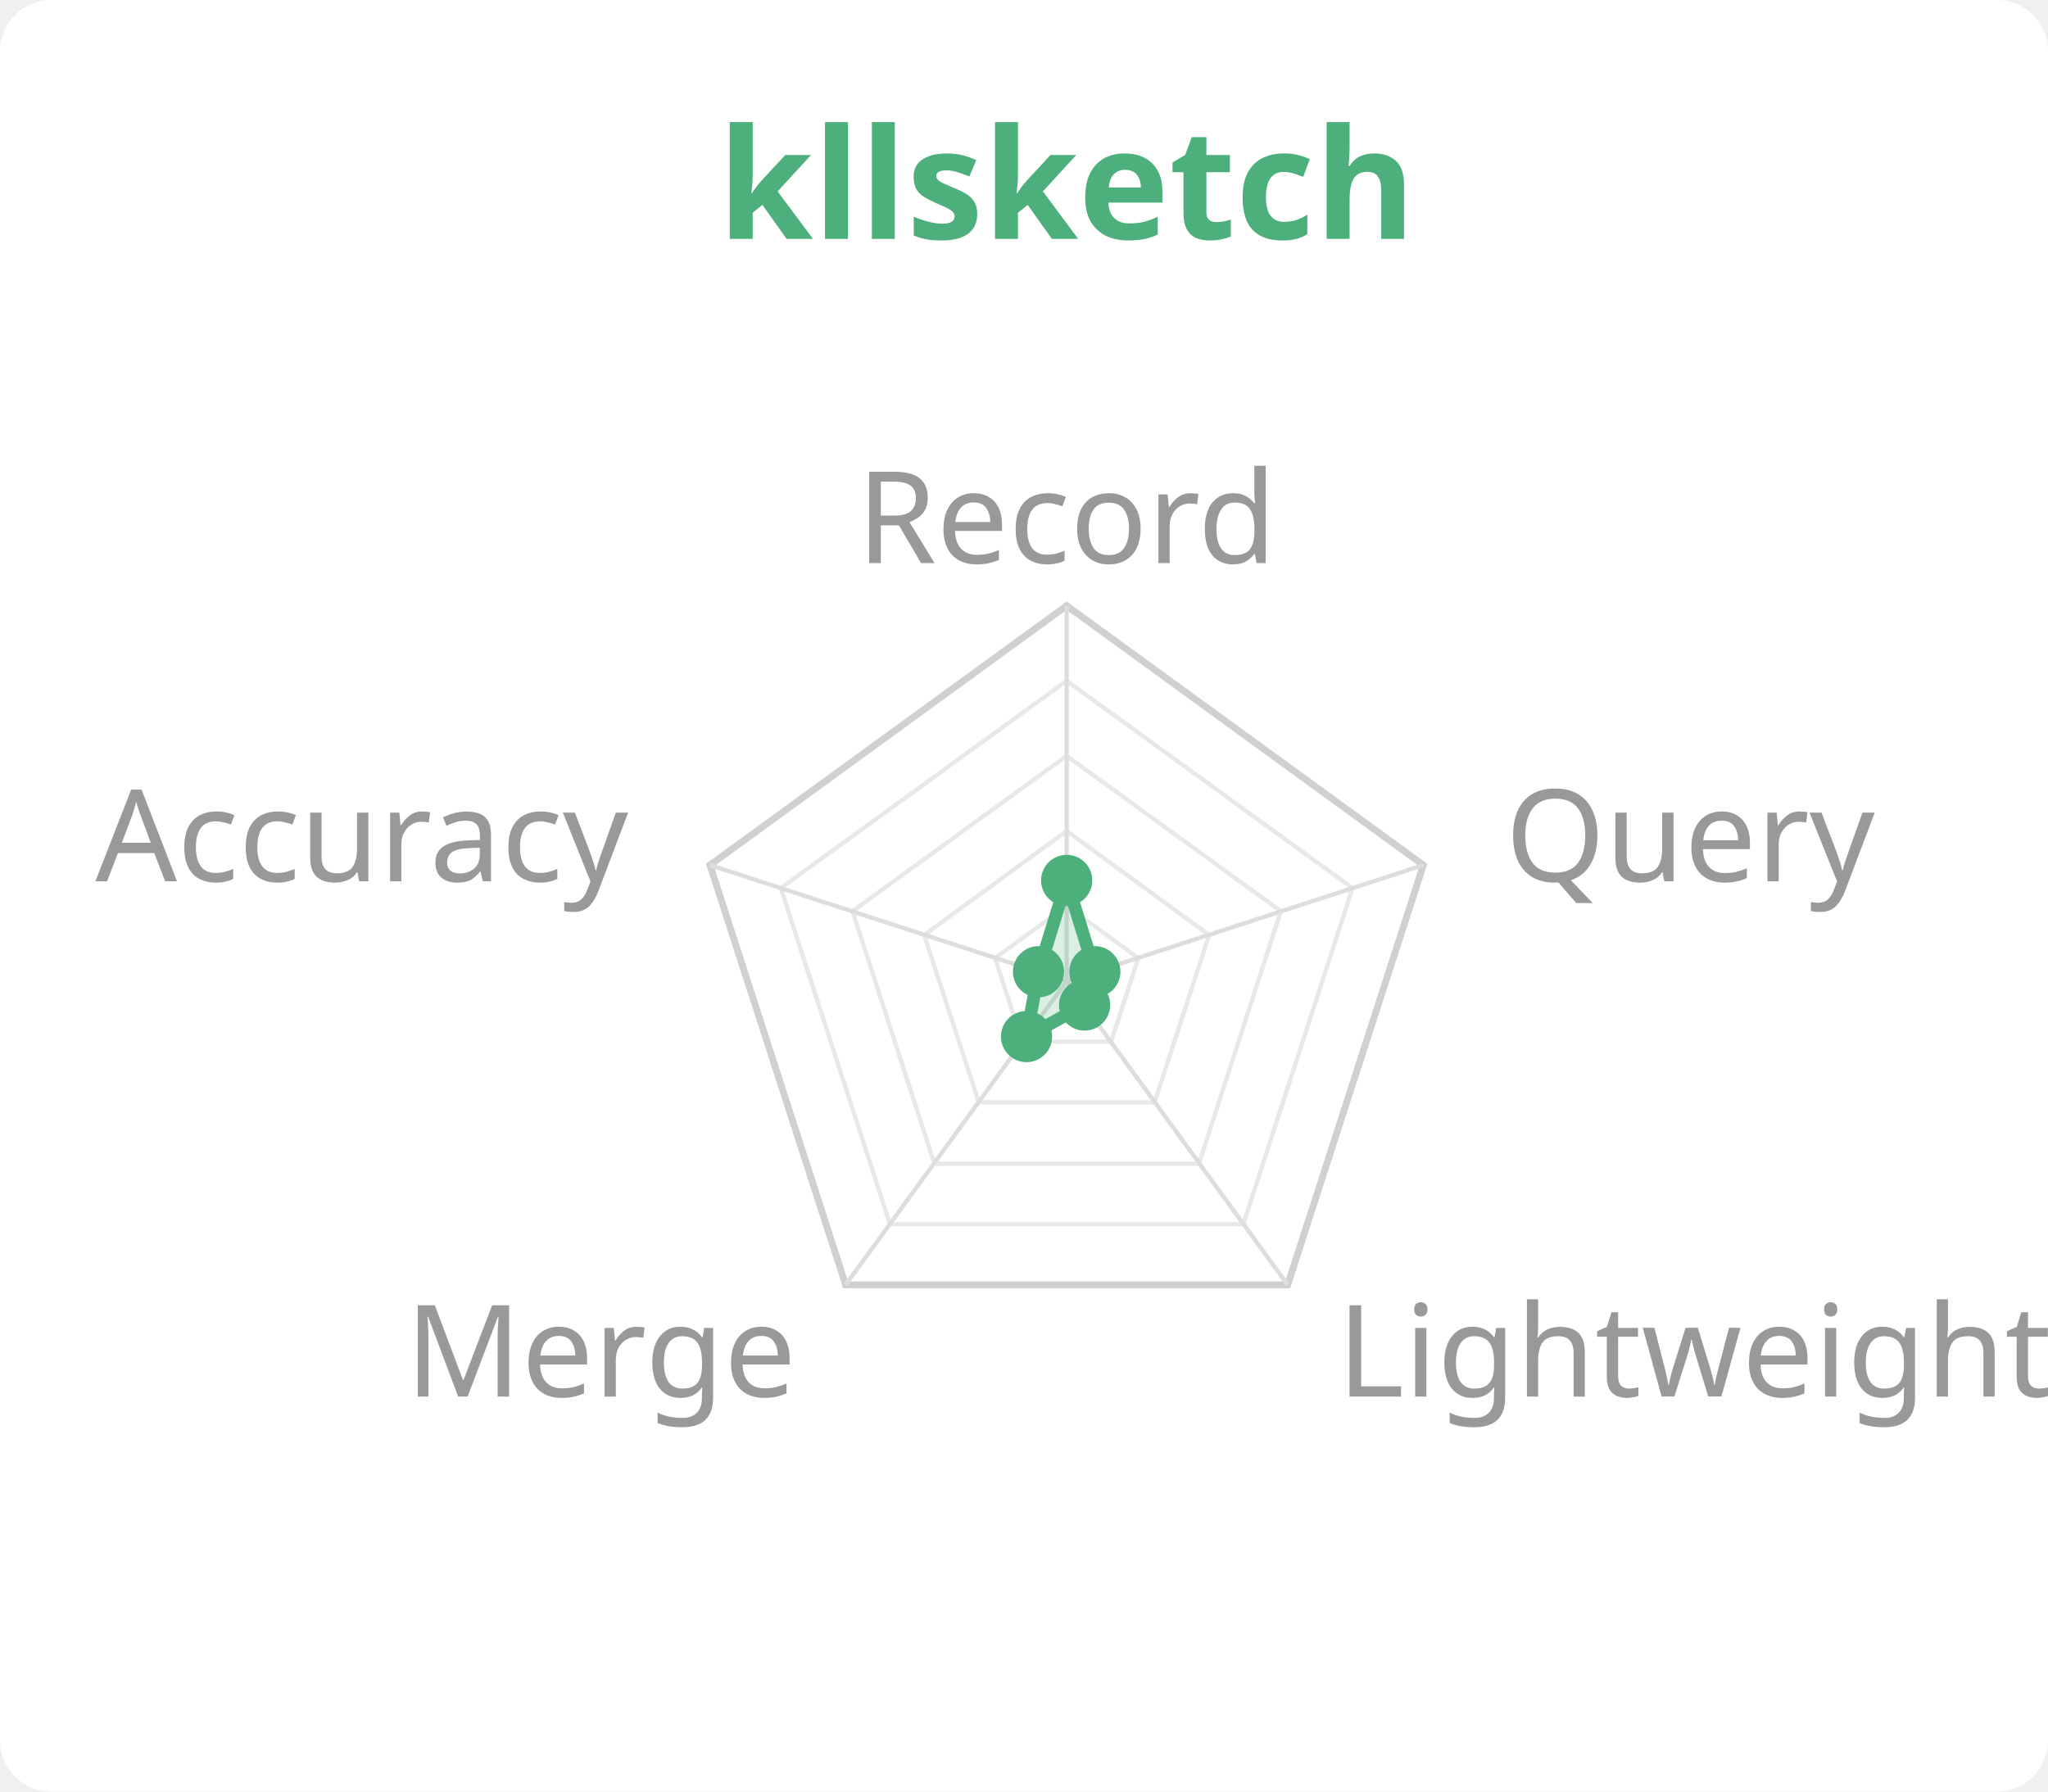
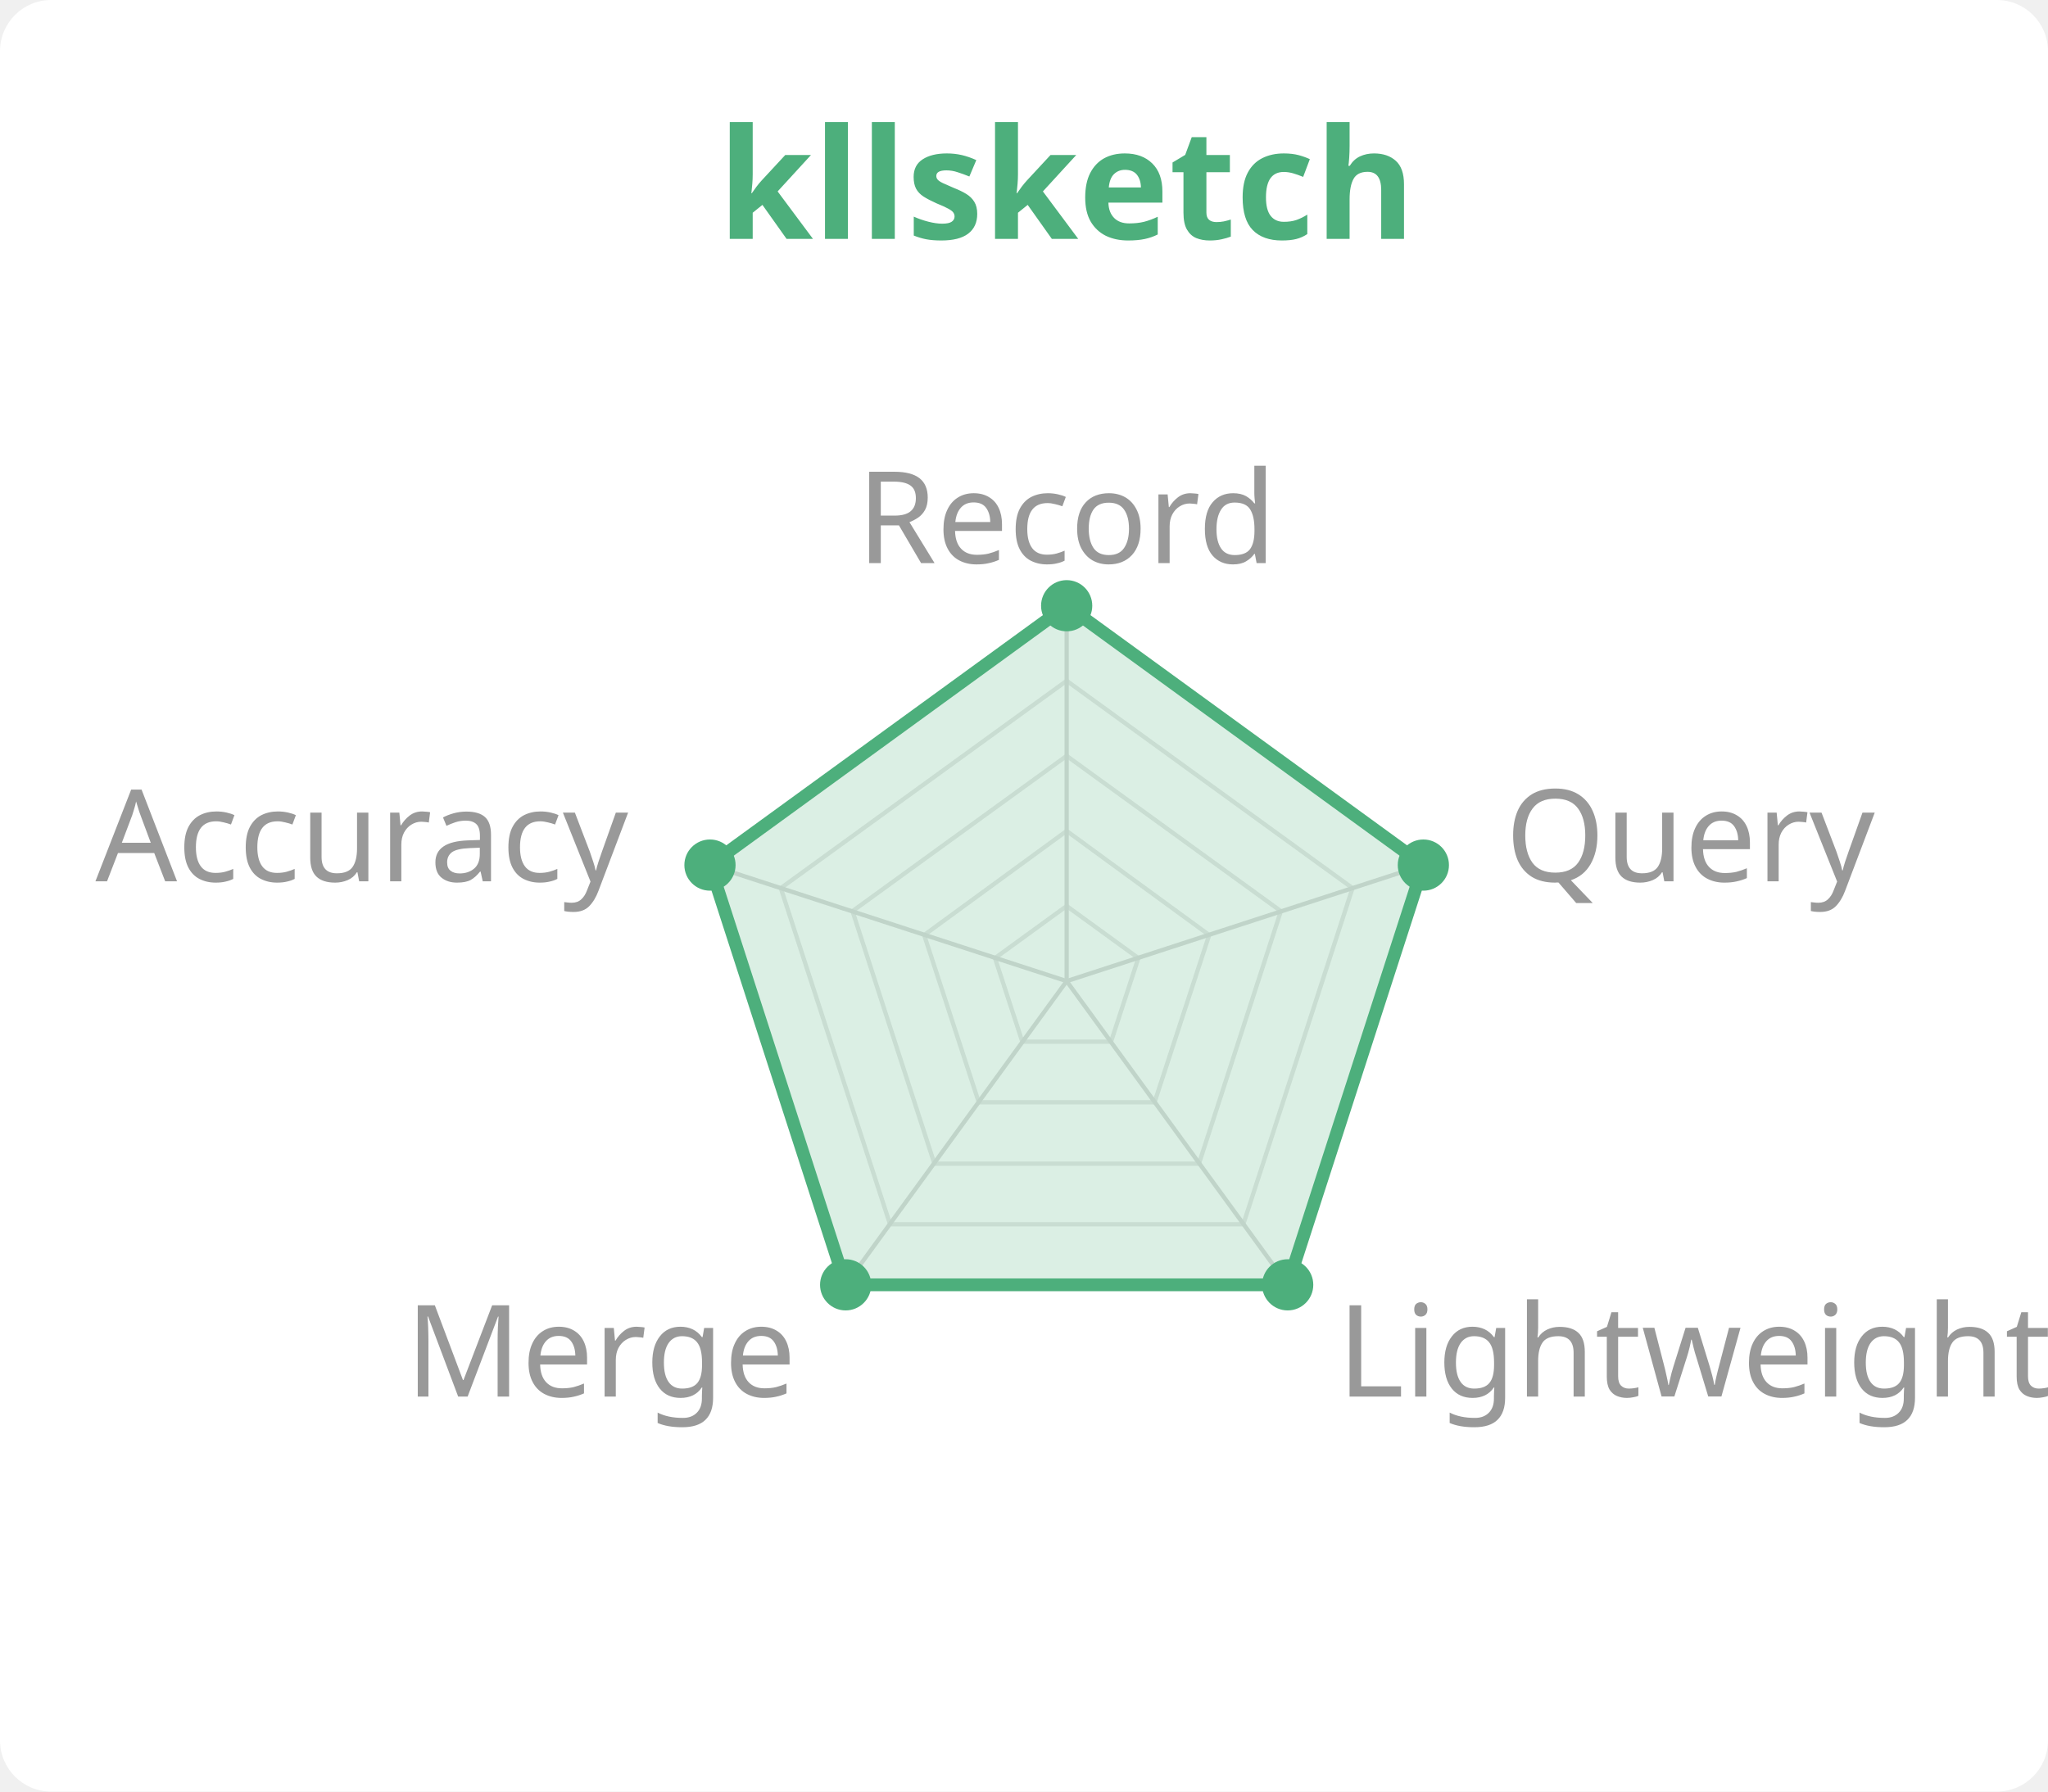
<svg xmlns="http://www.w3.org/2000/svg" viewBox="0 0 240 210" width="240" height="210">
  <rect x="0.0" y="0.0" width="240.0" height="210.0" fill="white" rx="6" />
  <text x="125.0" y="28.0" font-family="system-ui,sans-serif" font-size="18" font-weight="600" fill="#4DAF7C" text-anchor="middle">kllsketch</text>
  <polygon points="125.0,106.2 133.4,112.3 130.2,122.1 119.8,122.1 116.6,112.3" fill="none" stroke="#e8e8e8" stroke-width="0.5" />
  <polygon points="125.0,97.4 141.7,109.6 135.3,129.2 114.7,129.2 108.3,109.6" fill="none" stroke="#e8e8e8" stroke-width="0.5" />
  <polygon points="125.0,88.6 150.1,106.8 140.5,136.4 109.5,136.4 99.9,106.8" fill="none" stroke="#e8e8e8" stroke-width="0.5" />
  <polygon points="125.0,79.8 158.5,104.1 145.7,143.5 104.3,143.5 91.5,104.1" fill="none" stroke="#e8e8e8" stroke-width="0.5" />
  <polygon points="125.0,71.0 166.8,101.4 150.9,150.6 99.1,150.6 83.2,101.4" fill="none" stroke="#d0d0d0" stroke-width="0.8" />
  <line x1="125" y1="115" x2="125.0" y2="71.0" stroke="#ddd" stroke-width="0.5" />
  <line x1="125" y1="115" x2="166.8" y2="101.4" stroke="#ddd" stroke-width="0.5" />
  <line x1="125" y1="115" x2="150.9" y2="150.6" stroke="#ddd" stroke-width="0.5" />
  <line x1="125" y1="115" x2="99.1" y2="150.6" stroke="#ddd" stroke-width="0.5" />
  <line x1="125" y1="115" x2="83.2" y2="101.4" stroke="#ddd" stroke-width="0.5" />
  <text x="125.0" y="66.0" font-family="system-ui,sans-serif" font-size="15" fill="#999" text-anchor="middle">Record</text>
  <text x="176.4" y="103.3" font-family="system-ui,sans-serif" font-size="15" fill="#999" text-anchor="start">Query</text>
  <text x="156.7" y="163.7" font-family="system-ui,sans-serif" font-size="15" fill="#999" text-anchor="start">Lightweight</text>
  <text x="93.3" y="163.7" font-family="system-ui,sans-serif" font-size="15" fill="#999" text-anchor="end">Merge</text>
  <text x="73.6" y="103.3" font-family="system-ui,sans-serif" font-size="15" fill="#999" text-anchor="end">Accuracy</text>
-   <polygon points="125.0,103.2 128.3,113.9 127.1,117.8 120.3,121.5 121.7,113.9" fill="#4DAF7C" fill-opacity="0.20" stroke="#4DAF7C" stroke-width="1.5" />
-   <circle cx="125.0" cy="103.2" r="3" fill="#4DAF7C" />
-   <circle cx="128.3" cy="113.9" r="3" fill="#4DAF7C" />
-   <circle cx="127.1" cy="117.8" r="3" fill="#4DAF7C" />
-   <circle cx="120.3" cy="121.5" r="3" fill="#4DAF7C" />
-   <circle cx="121.7" cy="113.9" r="3" fill="#4DAF7C" />
+   <polygon points="125.0,71.0 166.8,101.4 150.9,150.6 99.1,150.6 83.2,101.4" fill="#4DAF7C" fill-opacity="0.20" stroke="#4DAF7C" stroke-width="1.5" />
+   <circle cx="125.0" cy="71.0" r="3" fill="#4DAF7C" />
+   <circle cx="166.8" cy="101.4" r="3" fill="#4DAF7C" />
+   <circle cx="150.9" cy="150.6" r="3" fill="#4DAF7C" />
+   <circle cx="99.1" cy="150.6" r="3" fill="#4DAF7C" />
+   <circle cx="83.2" cy="101.4" r="3" fill="#4DAF7C" />
</svg>
